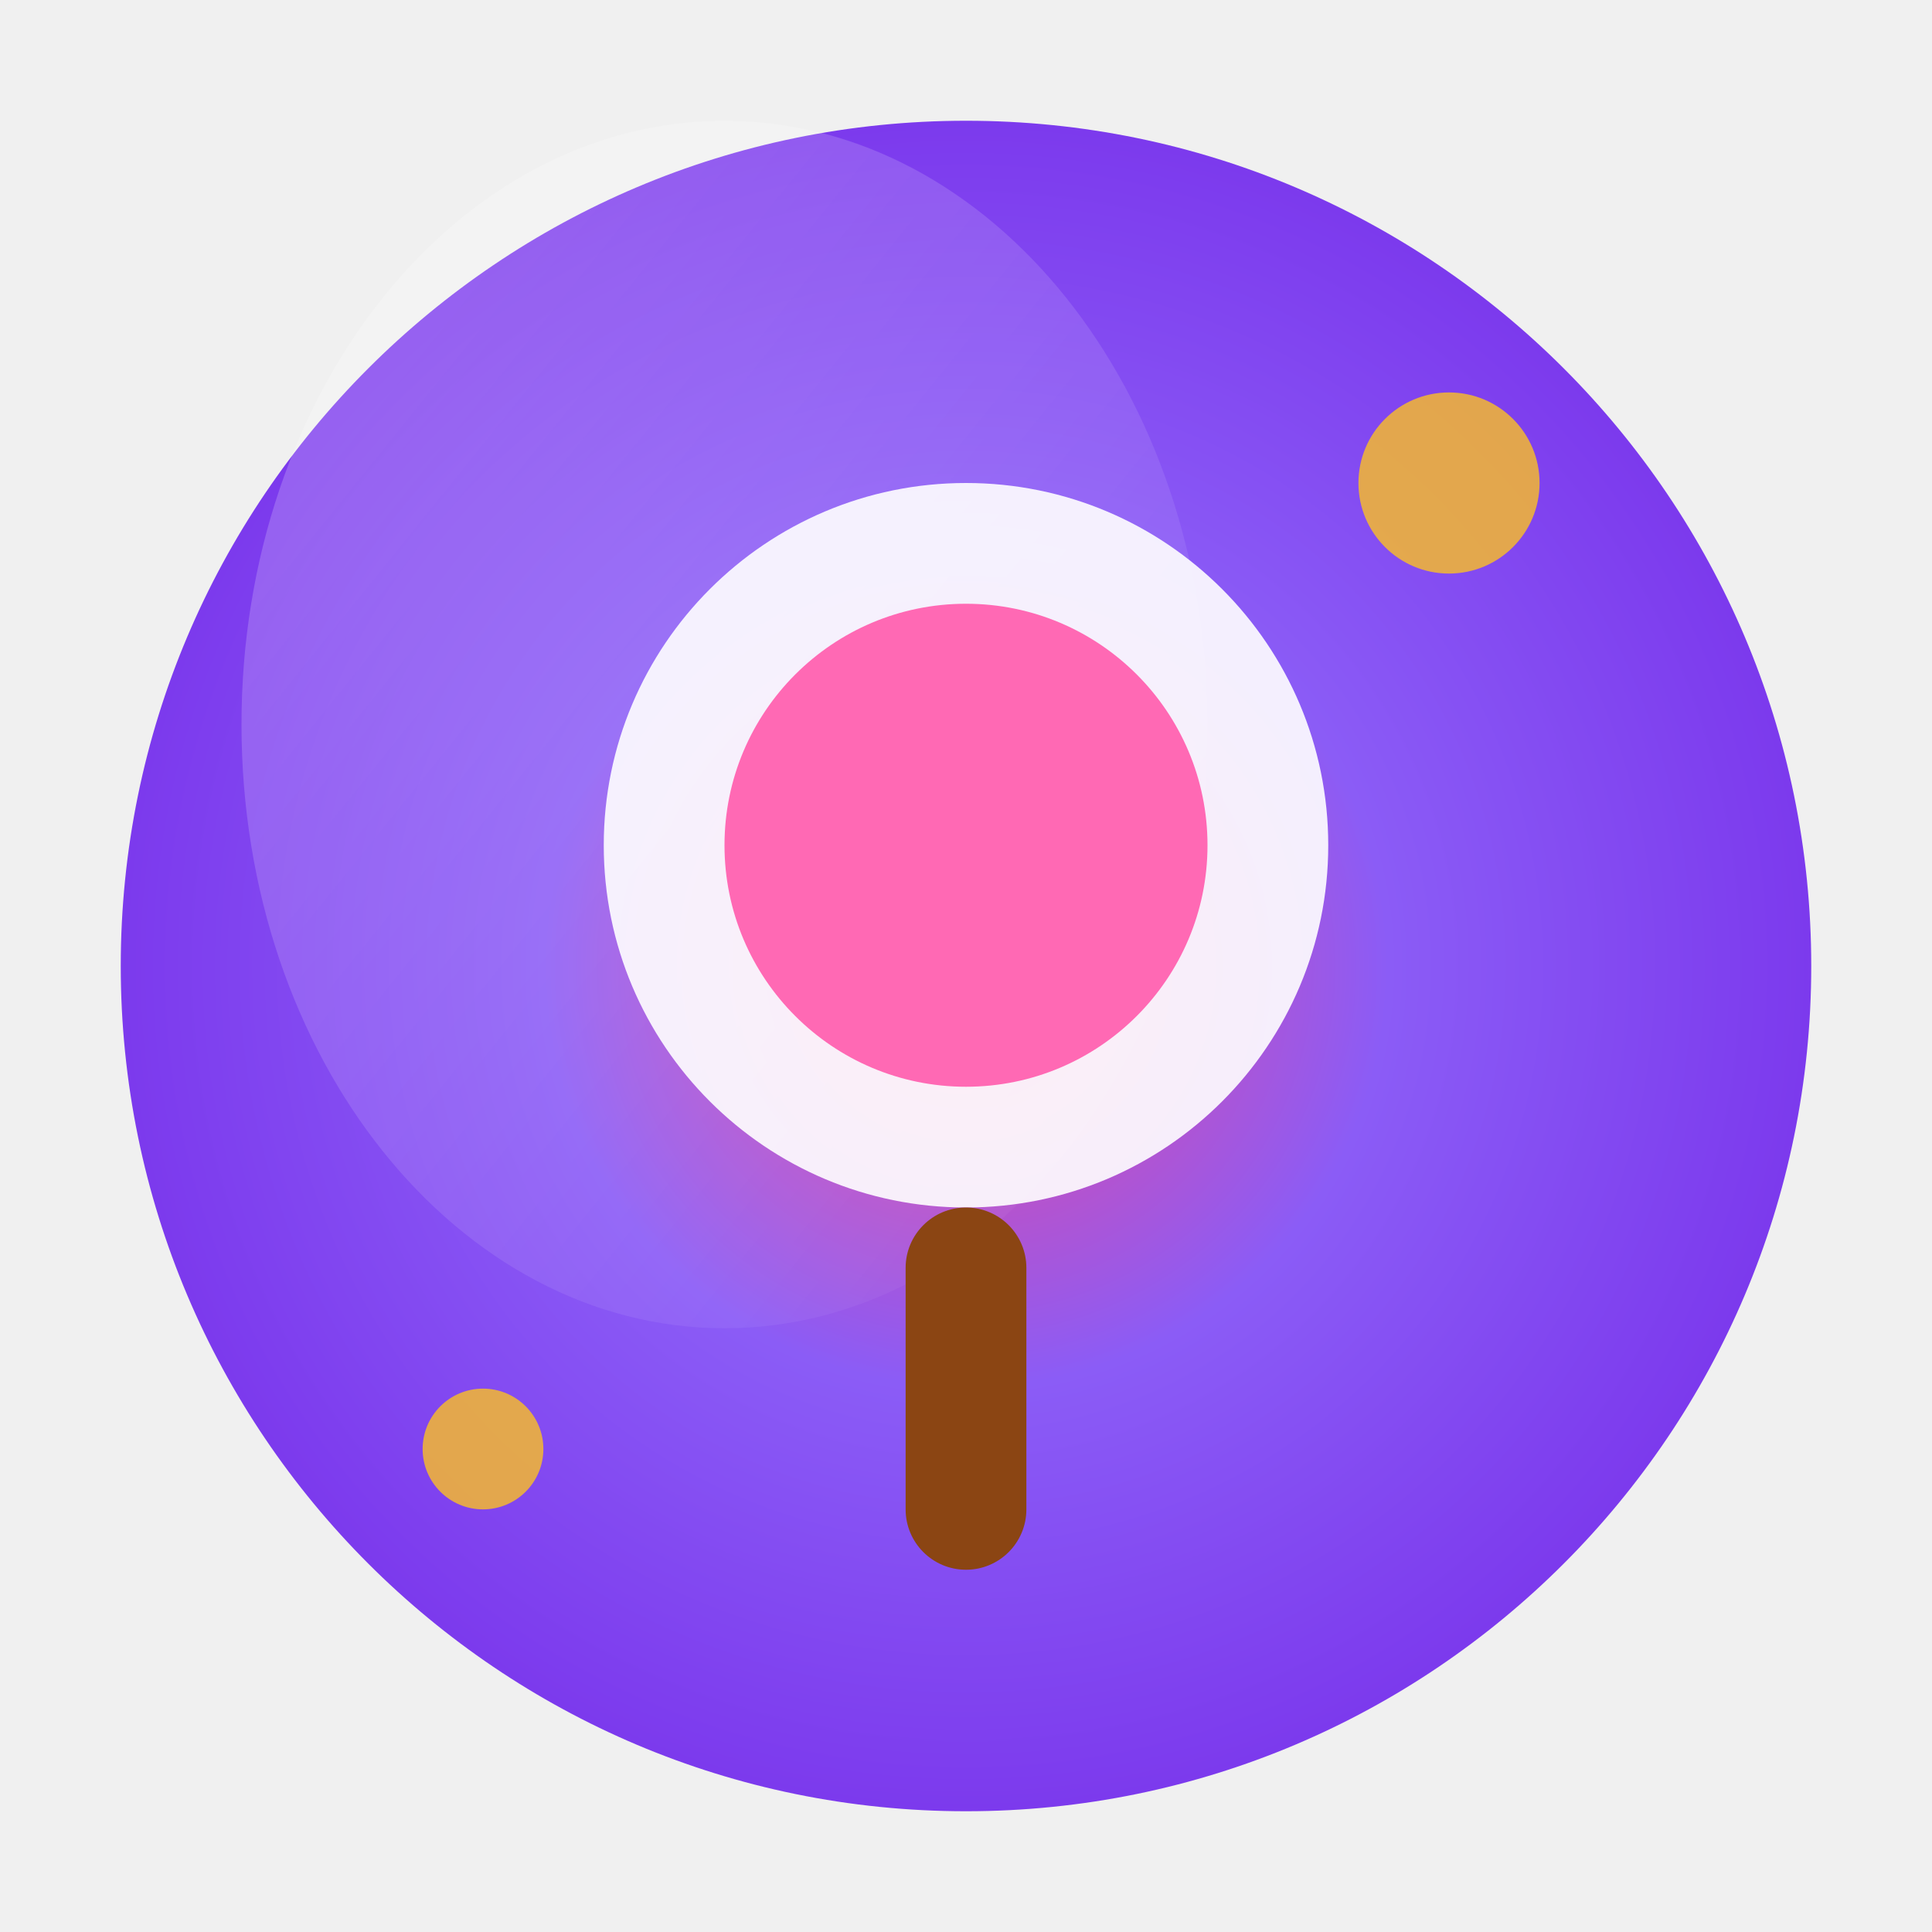
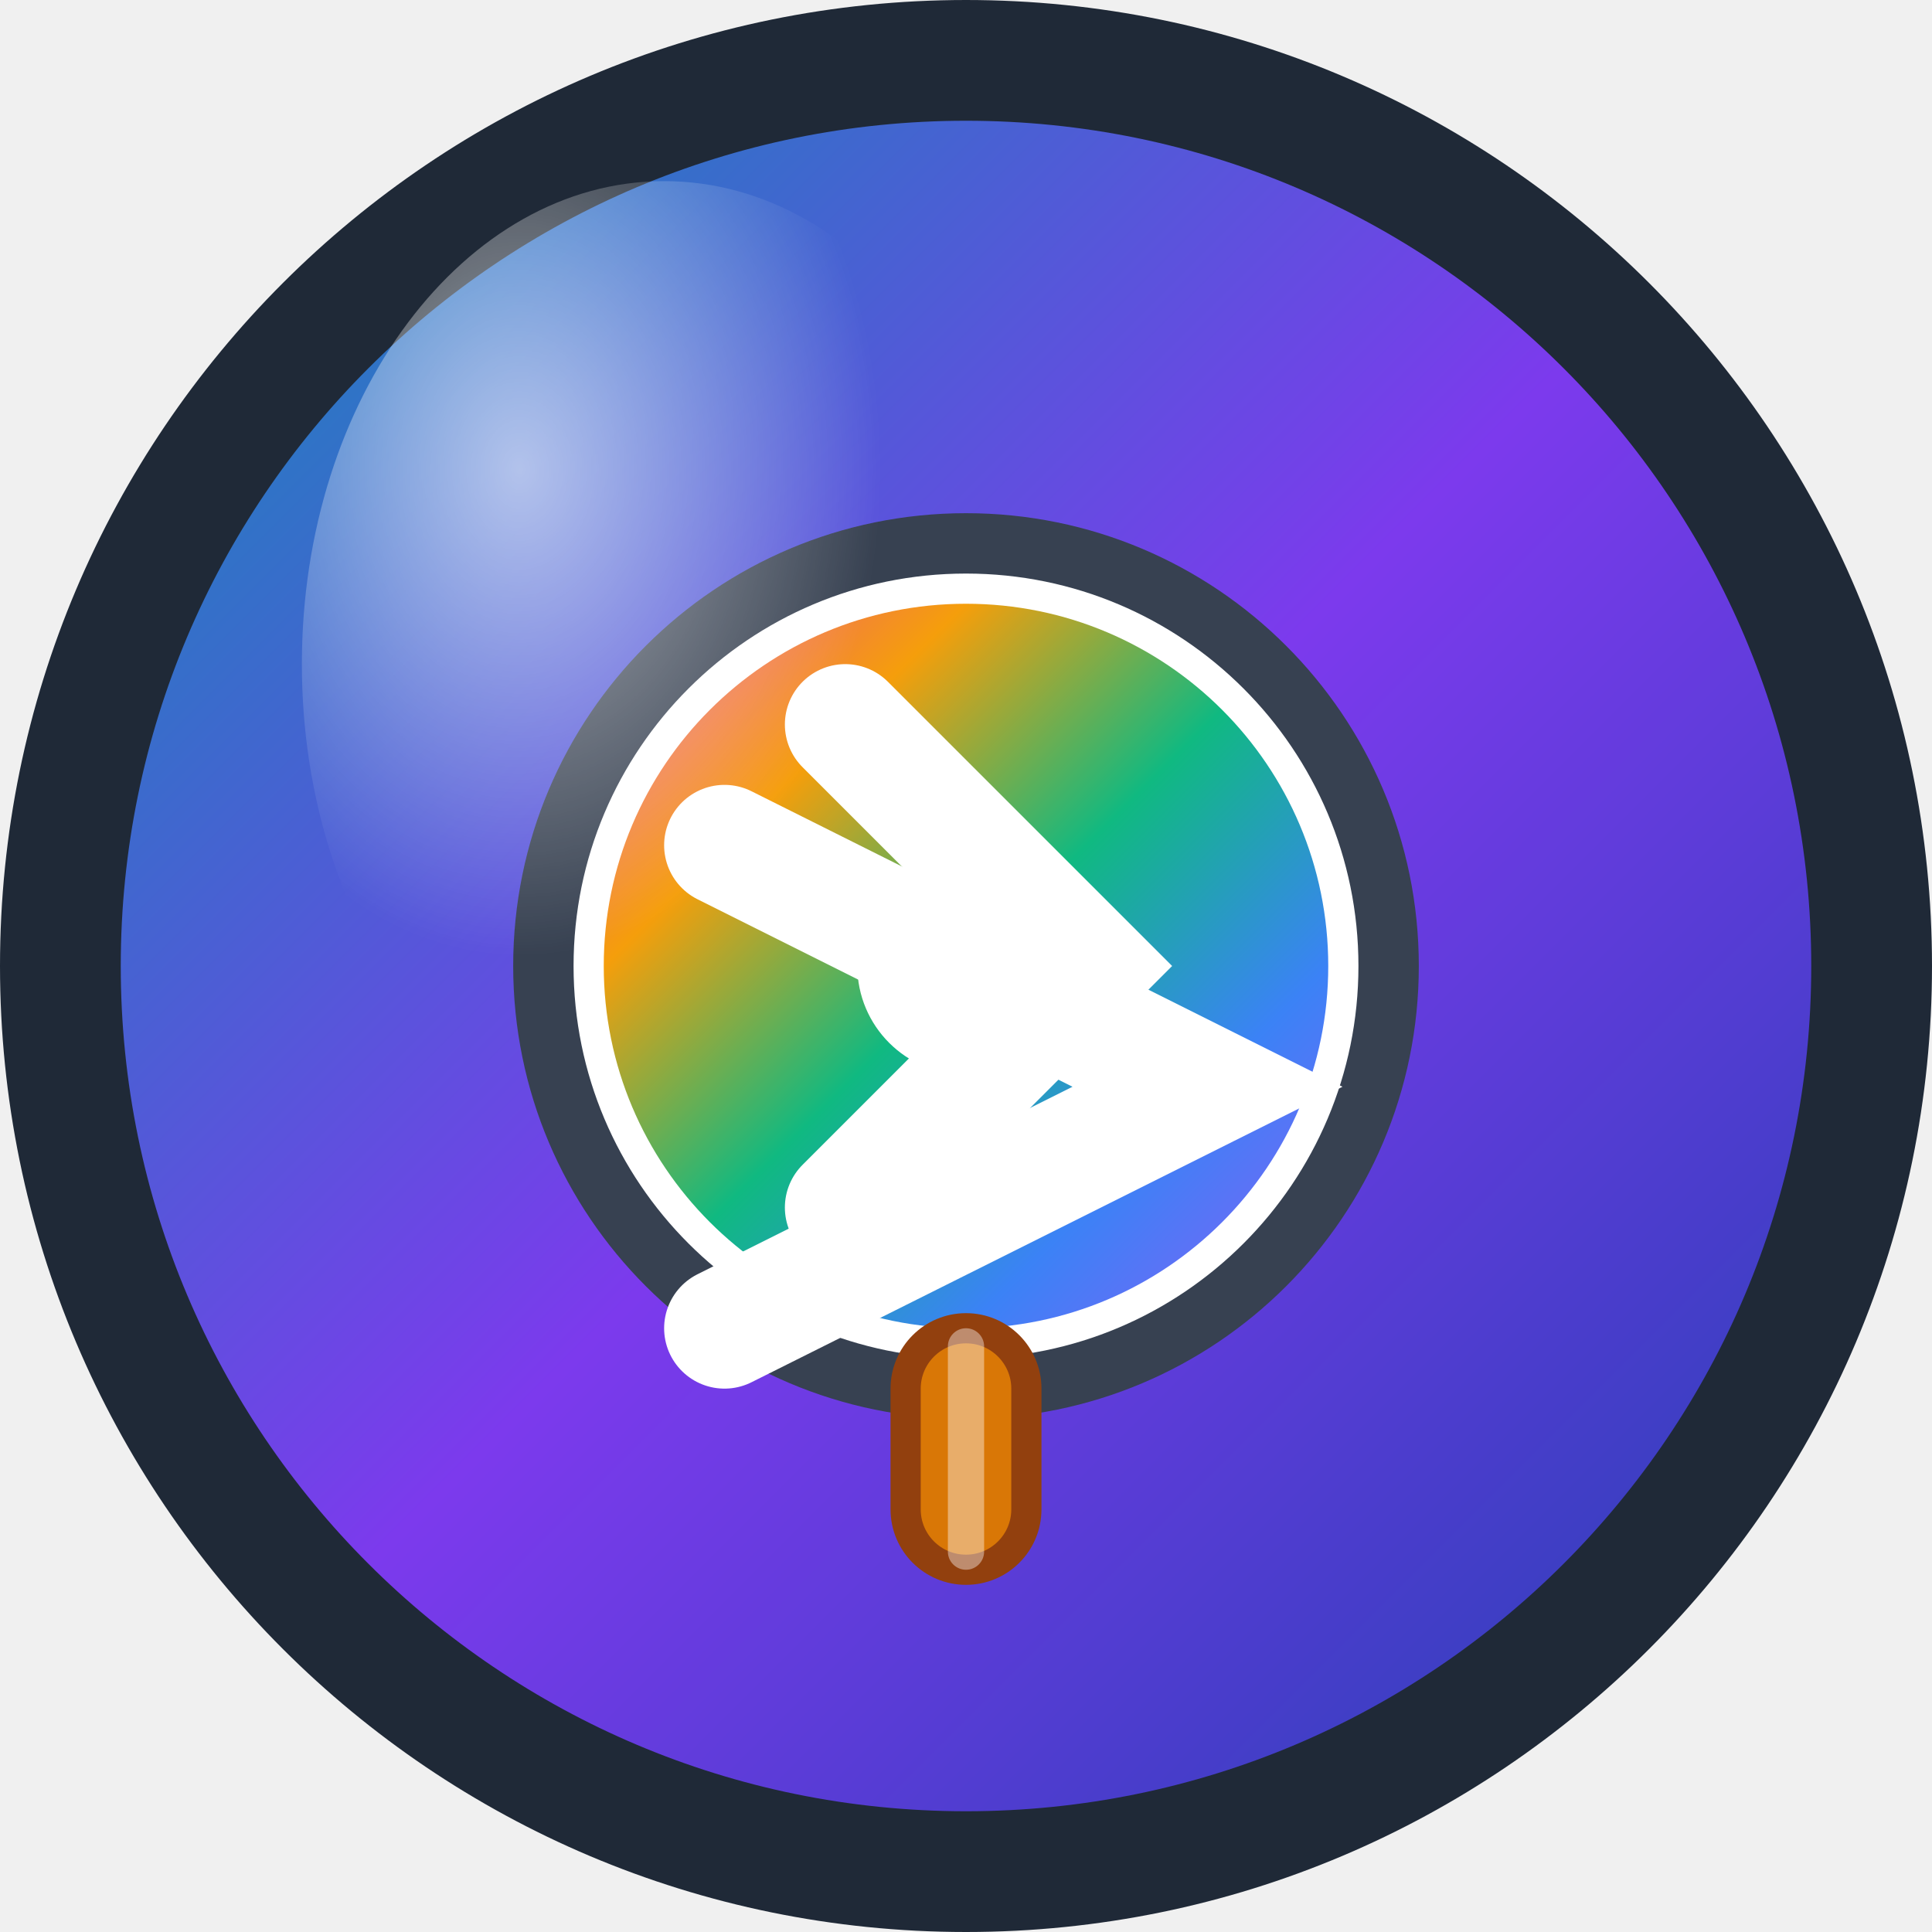
<svg xmlns="http://www.w3.org/2000/svg" width="32" height="32" viewBox="0 0 32 32" fill="none">
  <defs>
-     <radialGradient id="candyGradient" cx="0.5" cy="0.5" r="0.5">
-       <stop offset="0%" stop-color="#ec4899" />
-       <stop offset="50%" stop-color="#8b5cf6" />
-       <stop offset="100%" stop-color="#7c3aed" />
+     <linearGradient id="candyBg" x1="0%" y1="0%" x2="100%" y2="100%">
+       <stop offset="0%" stop-color="#0891B2" />
+       <stop offset="50%" stop-color="#7C3AED" />
+       <stop offset="100%" stop-color="#1E40AF" />
+     </linearGradient>
+     <linearGradient id="candyStripes" x1="0%" y1="0%" x2="100%" y2="100%">
+       <stop offset="0%" stop-color="#EC4899" />
+       <stop offset="25%" stop-color="#F59E0B" />
+       <stop offset="50%" stop-color="#10B981" />
+       <stop offset="75%" stop-color="#3B82F6" />
+       <stop offset="100%" stop-color="#8B5CF6" />
+     </linearGradient>
+     <radialGradient id="shine" cx="30%" cy="30%" r="50%">
+       <stop offset="0%" stop-color="rgba(255,255,255,0.6)" />
+       <stop offset="100%" stop-color="rgba(255,255,255,0)" />
    </radialGradient>
-     <linearGradient id="shineGradient" x1="0%" y1="0%" x2="100%" y2="100%">
-       <stop offset="0%" stop-color="rgba(255,255,255,0.4)" />
-       <stop offset="100%" stop-color="rgba(255,255,255,0)" />
-     </linearGradient>
  </defs>
-   <circle cx="16" cy="16" r="14" fill="url(#candyGradient)" />
-   <ellipse cx="12" cy="12" rx="8" ry="10" fill="url(#shineGradient)" opacity="0.6" />
-   <circle cx="16" cy="14" r="6" fill="#fff" opacity="0.9" />
-   <circle cx="16" cy="14" r="4" fill="#ff69b4" />
-   <rect x="15" y="20" width="2" height="6" fill="#8b4513" rx="1" />
-   <circle cx="24" cy="8" r="1.5" fill="#fbbf24" opacity="0.8" />
-   <circle cx="8" cy="24" r="1" fill="#fbbf24" opacity="0.8" />
+   <circle cx="16" cy="16" r="15" fill="url(#candyBg)" stroke="#1F2937" stroke-width="2" />
+   <g transform="translate(16,16)">
+     <circle r="7" fill="white" stroke="#374151" stroke-width="1" />
+     <circle r="6" fill="url(#candyStripes)" />
+     <path d="M-4,-2 Q0,0 4,2 Q0,4 -4,6" stroke="white" stroke-width="2" fill="none" stroke-linecap="round" />
+     <path d="M-2,-4 Q0,-2 2,0 Q0,2 -2,4" stroke="white" stroke-width="2" fill="none" stroke-linecap="round" />
+     <circle r="1.8" fill="white" />
+     <rect x="-1" y="6" width="2" height="4" fill="#D97706" stroke="#92400E" stroke-width="0.5" rx="1" />
+     <rect x="-0.3" y="6" width="0.6" height="4" fill="rgba(255,255,255,0.4)" rx="0.3" />
+   </g>
+   <ellipse cx="11" cy="11" rx="6" ry="8" fill="url(#shine)" />
</svg>
